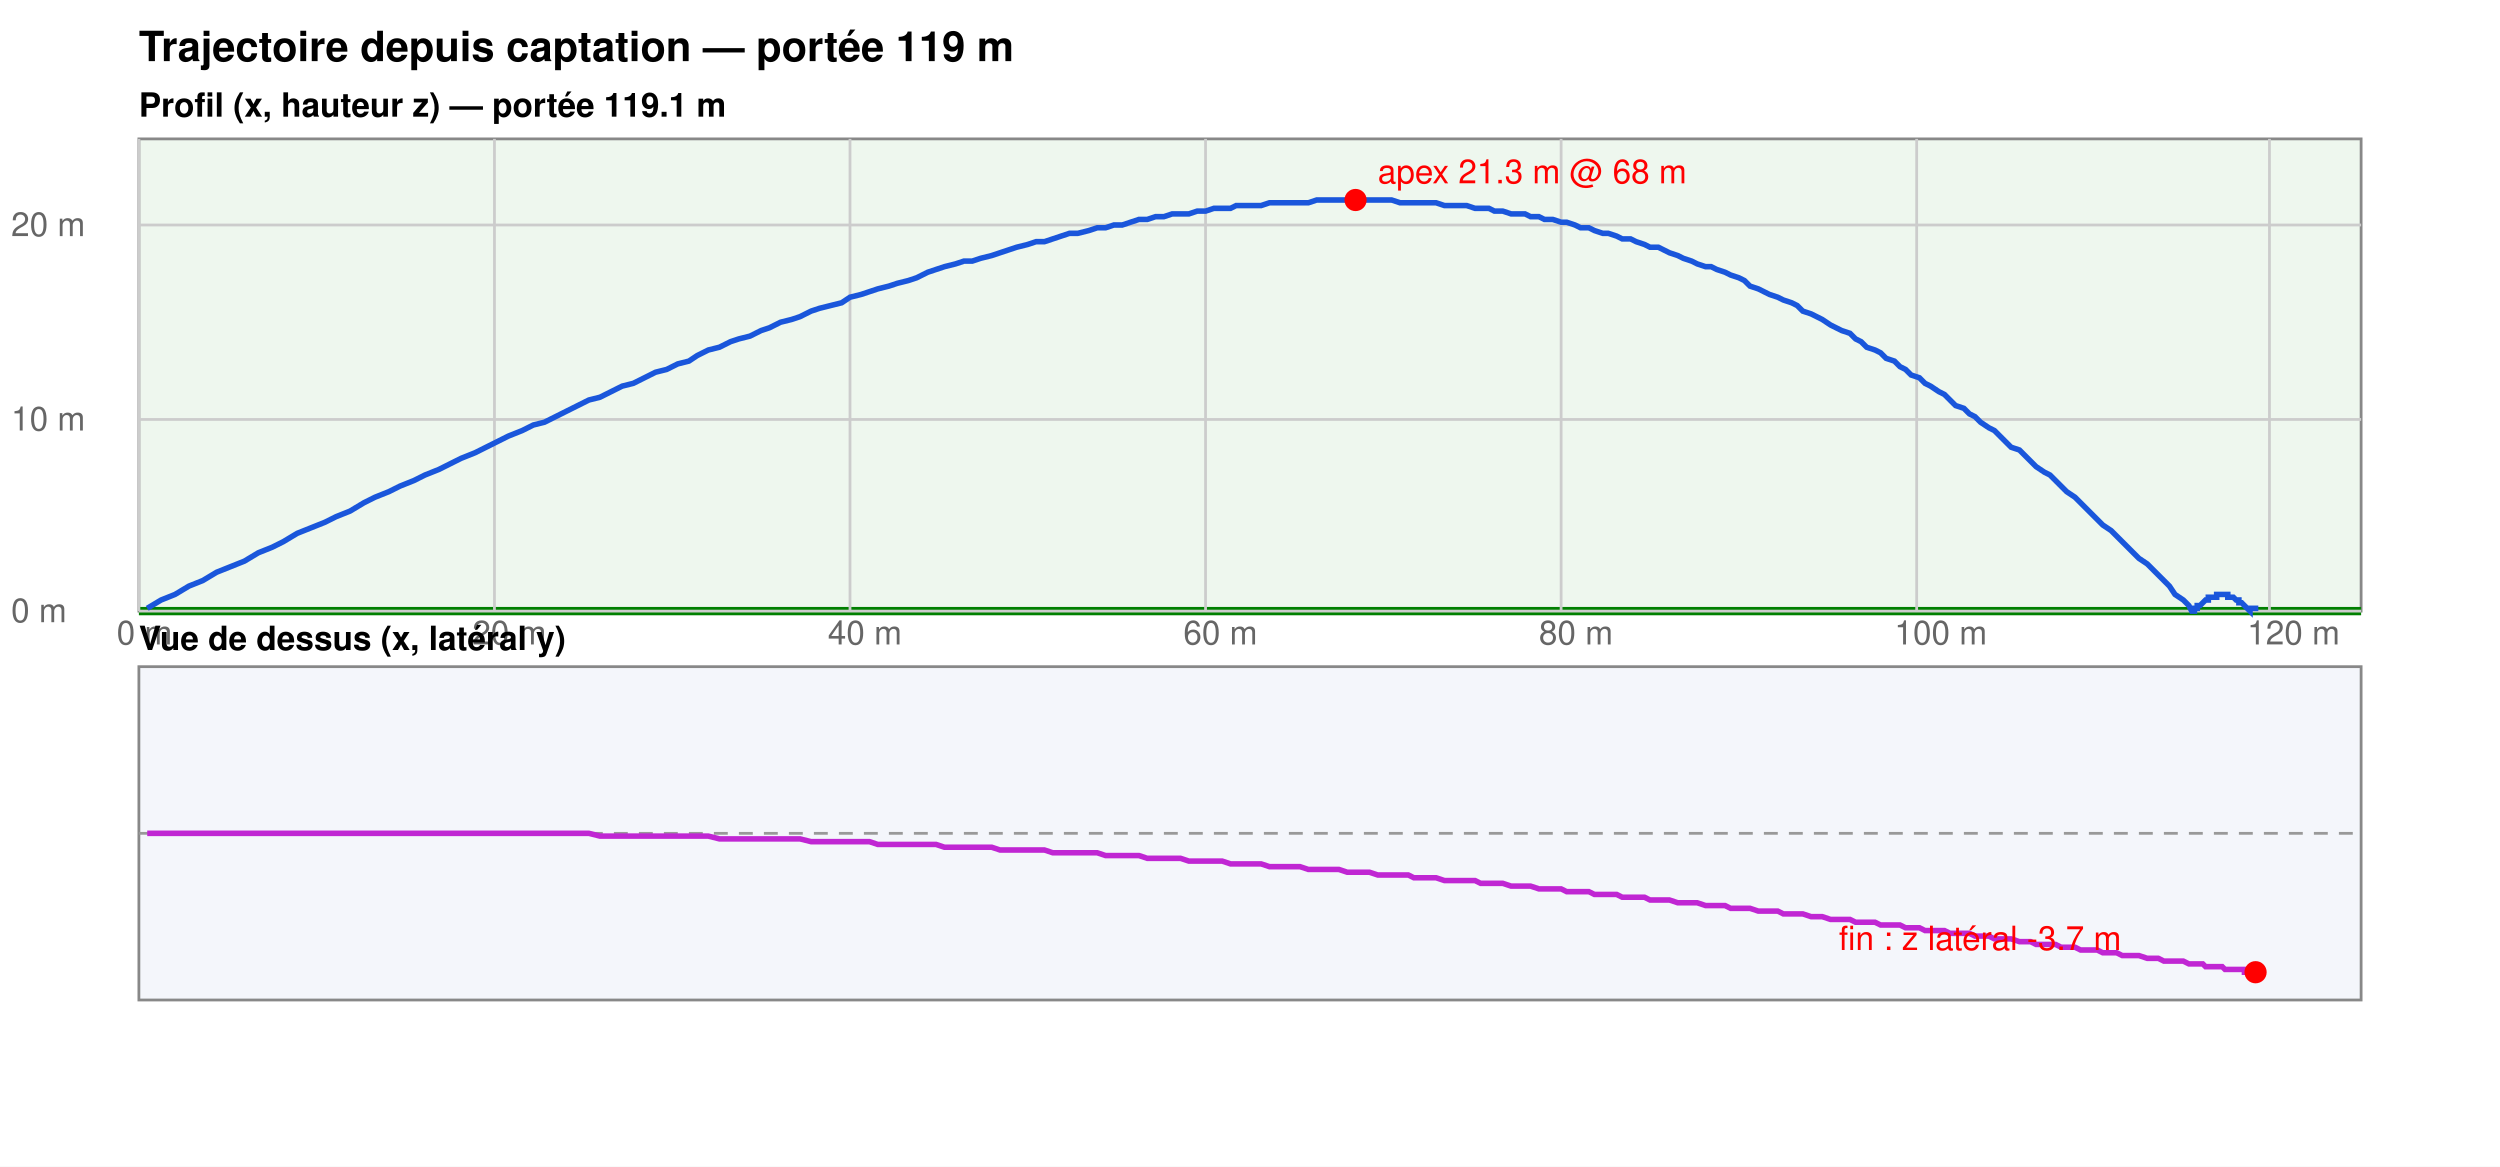
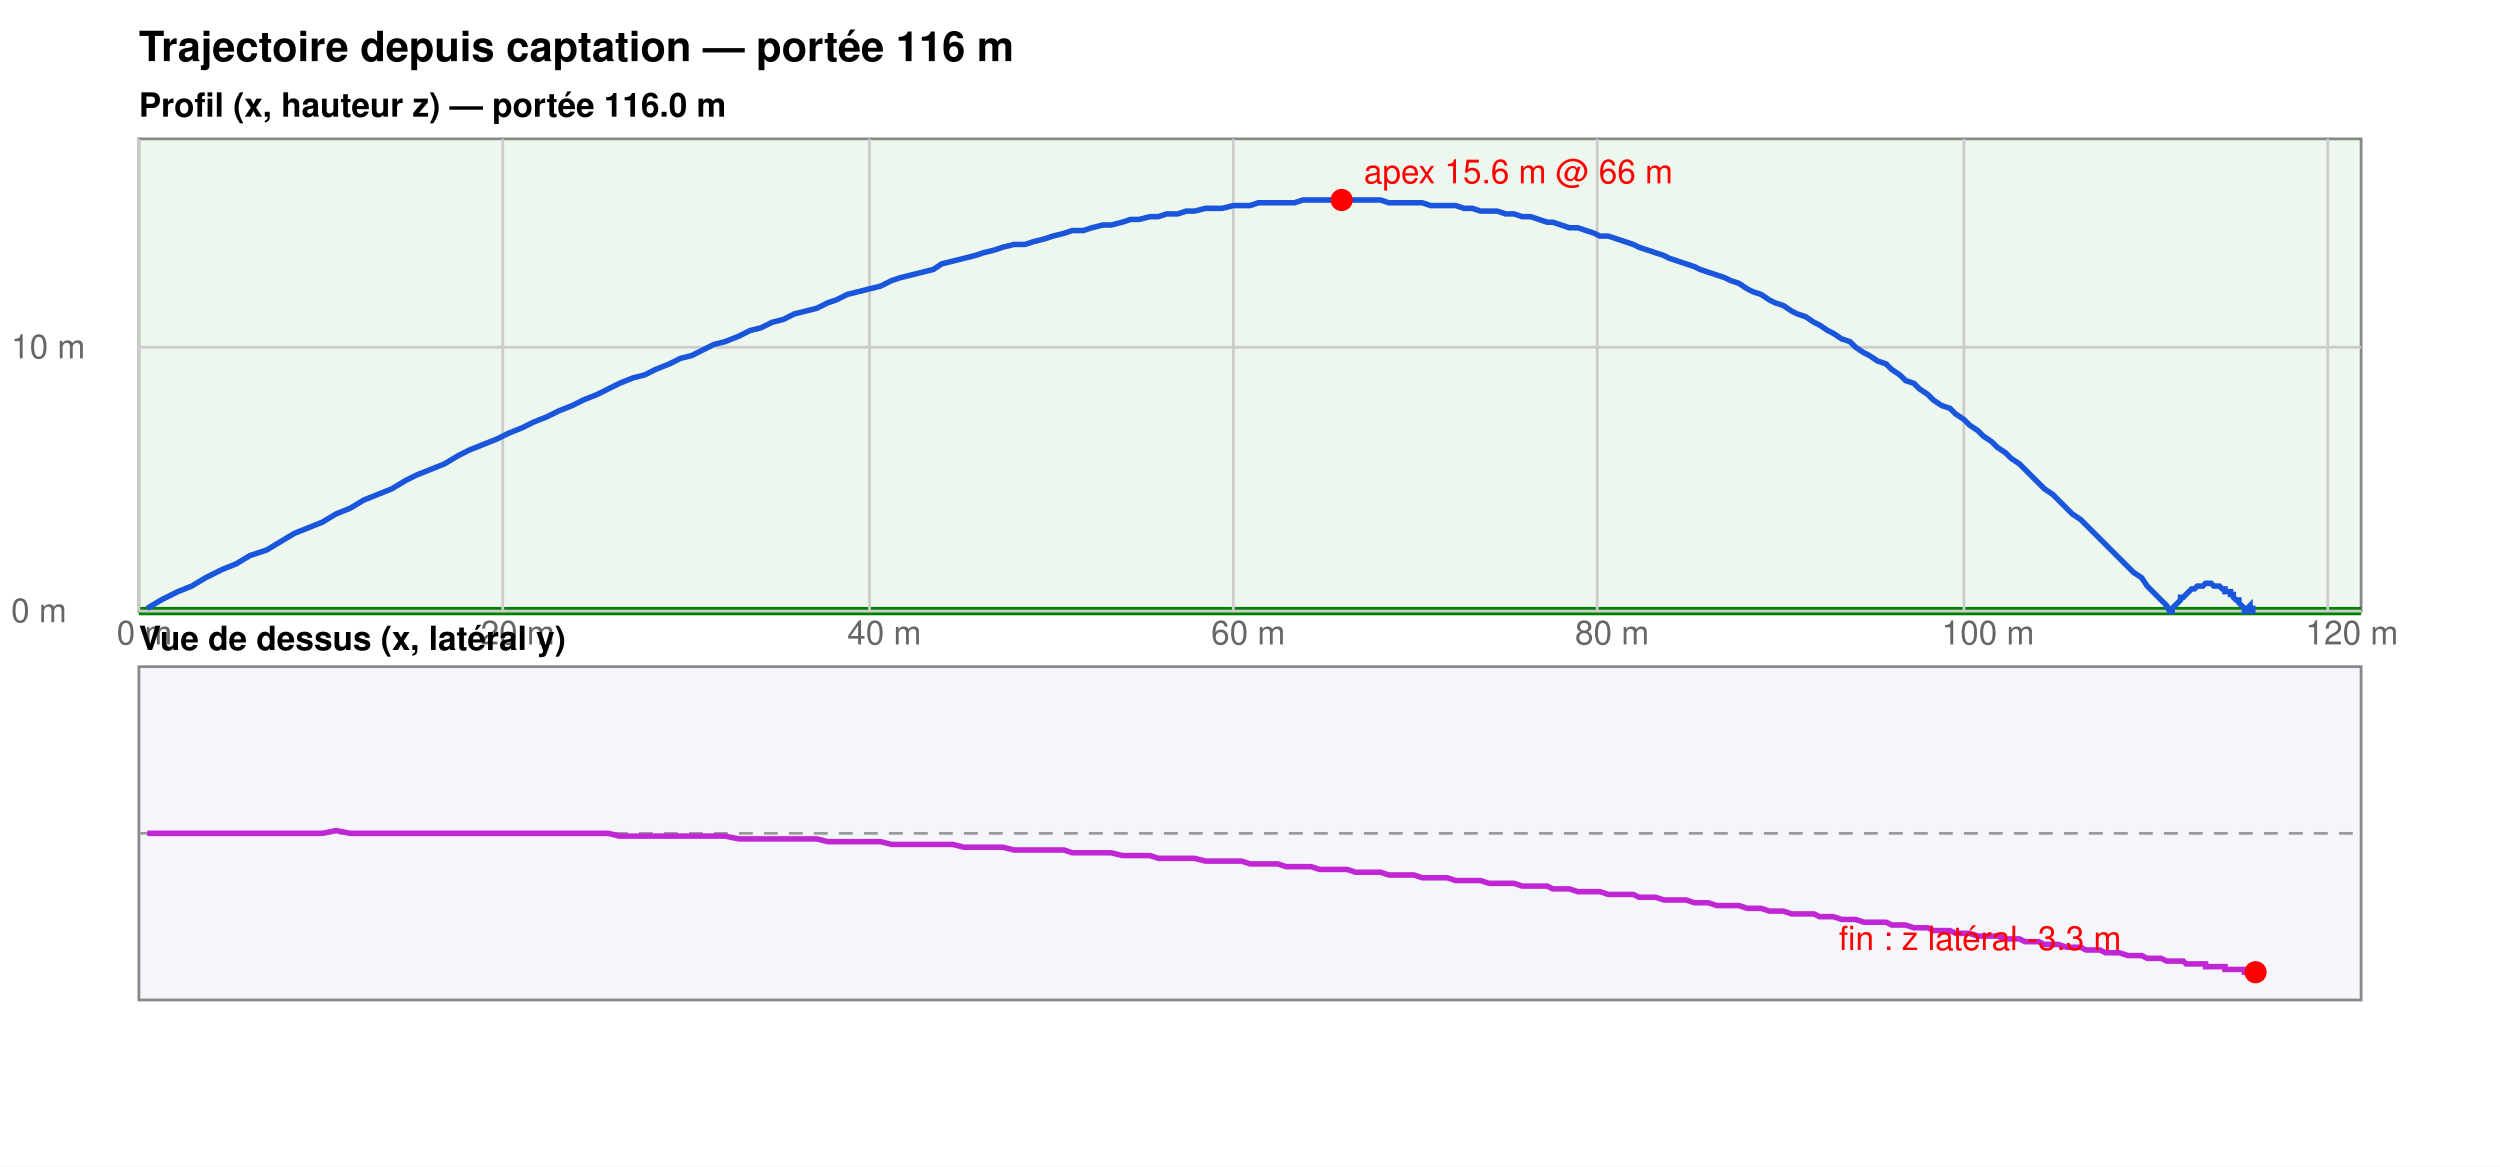
<svg xmlns="http://www.w3.org/2000/svg" width="900" height="420" font-family="Helvetica" font-size="12">
  <rect width="900" height="420" fill="white" />
-   <text x="50" y="22" font-size="15" font-weight="bold">Trajectoire depuis captation — portée 119 m</text>
+   <text x="50" y="22" font-size="15" font-weight="bold">Trajectoire depuis captation — portée 116 m</text>
  <rect x="50" y="50" width="800" height="170" fill="#eef7ee" stroke="#888" />
  <line x1="50" y1="220" x2="850" y2="220" stroke="green" stroke-width="3" />
  <line x1="50" y1="220" x2="50" y2="50" stroke="#ccc" />
  <text x="42" y="232" fill="#666">0 m</text>
-   <line x1="178" y1="220" x2="178" y2="50" stroke="#ccc" />
-   <text x="170" y="232" fill="#666">20 m</text>
-   <line x1="306" y1="220" x2="306" y2="50" stroke="#ccc" />
-   <text x="298" y="232" fill="#666">40 m</text>
-   <line x1="434" y1="220" x2="434" y2="50" stroke="#ccc" />
-   <text x="426" y="232" fill="#666">60 m</text>
-   <line x1="562" y1="220" x2="562" y2="50" stroke="#ccc" />
-   <text x="554" y="232" fill="#666">80 m</text>
-   <line x1="690" y1="220" x2="690" y2="50" stroke="#ccc" />
-   <text x="682" y="232" fill="#666">100 m</text>
-   <line x1="817" y1="220" x2="817" y2="50" stroke="#ccc" />
-   <text x="809" y="232" fill="#666">120 m</text>
+   <line x1="181" y1="220" x2="181" y2="50" stroke="#ccc" />
+   <text x="173" y="232" fill="#666">20 m</text>
+   <line x1="313" y1="220" x2="313" y2="50" stroke="#ccc" />
+   <text x="305" y="232" fill="#666">40 m</text>
+   <line x1="444" y1="220" x2="444" y2="50" stroke="#ccc" />
+   <text x="436" y="232" fill="#666">60 m</text>
+   <line x1="575" y1="220" x2="575" y2="50" stroke="#ccc" />
+   <text x="567" y="232" fill="#666">80 m</text>
+   <line x1="707" y1="220" x2="707" y2="50" stroke="#ccc" />
+   <text x="699" y="232" fill="#666">100 m</text>
+   <line x1="838" y1="220" x2="838" y2="50" stroke="#ccc" />
+   <text x="830" y="232" fill="#666">120 m</text>
  <line x1="50" y1="220" x2="850" y2="220" stroke="#ccc" />
  <text x="4" y="224" fill="#666">0 m</text>
-   <line x1="50" y1="151" x2="850" y2="151" stroke="#ccc" />
-   <text x="4" y="155" fill="#666">10 m</text>
-   <line x1="50" y1="81" x2="850" y2="81" stroke="#ccc" />
-   <text x="4" y="85" fill="#666">20 m</text>
-   <polyline fill="none" stroke="#1a56db" stroke-width="2" points="53,219 58,216 63,214 68,211 73,209 78,206 83,204 88,202 93,199 98,197 102,195 107,192 112,190 117,188 121,186 126,184 131,181 135,179 140,177 144,175 149,173 153,171 158,169 162,167 166,165 171,163 175,161 179,159 183,157 188,155 192,153 196,152 200,150 204,148 208,146 212,144 216,143 220,141 224,139 228,138 232,136 236,134 240,133 244,131 248,130 251,128 255,126 259,125 263,123 266,122 270,121 274,119 277,118 281,116 285,115 288,114 292,112 295,111 299,110 303,109 306,107 310,106 313,105 316,104 320,103 323,102 327,101 330,100 334,98 337,97 340,96 344,95 347,94 350,94 353,93 357,92 360,91 363,90 366,89 370,88 373,87 376,87 379,86 382,85 385,84 388,84 392,83 395,82 398,82 401,81 404,81 407,80 410,79 413,79 416,78 419,78 422,77 425,77 428,77 431,76 434,76 437,75 440,75 443,75 445,74 448,74 451,74 454,74 457,73 460,73 463,73 465,73 468,73 471,73 474,72 477,72 479,72 482,72 485,72 488,72 490,72 493,72 496,72 499,72 501,72 504,73 507,73 509,73 512,73 515,73 517,73 520,74 523,74 525,74 528,74 531,75 533,75 536,75 538,76 541,76 544,77 546,77 549,77 551,78 554,78 556,79 559,79 562,80 564,80 567,81 569,82 572,82 574,83 577,84 579,84 582,85 584,86 587,86 589,87 592,88 594,89 597,89 599,90 601,91 604,92 606,93 609,94 611,95 614,96 616,96 618,97 621,98 623,99 626,100 628,101 630,103 633,104 635,105 637,106 640,107 642,108 645,109 647,110 649,112 652,113 654,114 656,115 659,117 661,118 663,119 666,120 668,122 670,123 672,125 675,126 677,127 679,129 682,130 684,132 686,133 688,135 691,136 693,138 695,139 698,141 700,142 702,144 704,146 707,147 709,149 711,150 713,152 716,154 718,155 720,157 722,159 724,161 727,162 729,164 731,166 733,168 736,170 738,171 740,173 742,175 744,177 747,179 749,181 751,183 753,185 755,187 757,189 760,191 762,193 764,195 766,197 768,199 770,201 773,203 775,205 777,207 779,209 781,211 783,214 786,216 788,218 789,220 790,220 790,219 791,219 791,218 792,218 792,218 793,217 793,217 794,216 794,216 795,216 795,215 796,215 796,215 797,215 797,215 798,215 798,214 799,214 799,214 799,214 800,214 800,214 801,214 801,214 802,214 802,215 803,215 803,215 804,215 804,215 805,216 805,216 806,216 806,217 807,217 807,217 808,218 808,218 809,219 809,219 810,220 810,220 810,220 810,220 810,219 810,219 810,219 811,219 811,219 811,219 811,219 811,219 811,219 811,219 811,219 812,219 812,220 812,220 812,220 812,220 812,220 812,220 812,220 812,220 812,220 812,220 812,220 812,220 812,220 812,220 812,220 812,220 812,220 812,220 812,220 812,220 812,220 812,220 812,220 812,220 812,220 812,220 812,220 812,220 812,220 812,220 812,220 812,220 812,220 812,220 812,220 812,220 812,220 812,220 812,220 812,220 812,220 812,220 812,220 812,220 812,220 812,220 812,220 812,220 812,220 812,220 812,220 812,220 812,220 812,220 812,220 812,220 812,220 812,220 812,220 812,220 812,220 812,220 812,220 812,220 812,220 812,220 812,220 812,220 812,220 812,220 812,220 812,220 812,220 812,220 812,220 812,220 812,220 812,220 812,220 812,220 812,220 812,220 812,220 812,220 812,220 812,220 812,220 812,220 812,220 812,220 812,220 812,220 812,220 812,220 812,220 812,220 812,220 812,220 812,220 812,220 812,220 812,220 812,220 812,220 812,220 812,220 812,220 812,220 812,220 812,220 812,220 812,220 812,220 812,220 812,220 812,220 812,220 812,220 812,220 812,220 812,220 812,220 812,220 812,220 812,220 812,220 812,220 812,220 812,220 812,220 812,220 812,220 812,220 812,220 812,220 812,220 812,220 812,220 812,220 812,220 812,220 812,220 812,220 812,220 812,220 812,220 812,220 812,220 812,220 812,220 812,220 812,220 812,220 812,220 812,220 812,220 812,220 812,220 812,220 812,220 812,220 812,220 812,220 812,220 812,220 812,220 812,220 812,220 812,220 812,220 812,220 812,220 812,220 812,220 812,220 812,220 812,220 812,220 812,220 812,220 812,220 812,220 812,220 812,220 812,220 812,220 812,220 812,220 812,220 812,220 812,220 812,220 812,220 812,220 812,220 812,220 812,220 812,220 812,220 812,220 812,220 812,220 812,220 812,220 812,220 812,220 812,220 812,220 812,220 812,220 812,220 812,220 812,220 812,220 812,220 812,220 812,220 812,220 812,220 812,220 812,220 812,220 812,220 812,220 812,220 812,220 812,220 812,220 812,220 812,220 812,220 812,220 812,220 812,220 812,220 812,220 812,220 812,220 812,220 812,220 812,220 812,220 812,220 812,220 812,220 812,220 812,220 812,220 812,220 812,220 812,220 812,220 812,220 812,220 812,220 812,220 812,220 812,220 812,220 812,220 812,220 812,220 812,220 812,220 812,220 812,220 812,220 812,220 812,220 812,220 812,220 812,220 812,220 812,220 812,220 812,220 812,220 812,220 812,220 812,220 812,220 812,220 812,220 812,220 812,220 812,220 812,220 812,220 812,220 812,220 812,220 812,220 812,220 812,220 812,220 812,220 812,220 812,220 812,220 812,220 812,220 812,220 812,220 812,220 812,220 812,220 812,220 812,220 812,220 812,220 812,220 812,220 812,220 812,220 812,220 812,220 812,220 812,220 812,220 812,220 812,220 812,220 812,220 812,220 812,220 812,220 812,220 812,220 812,220 812,220 812,220 812,220 812,220 812,220 812,220 812,220 812,220 812,220 812,220 812,220 812,220 812,220 812,220 812,220 812,220 812,220 812,220 812,220 812,220 812,220 812,220 812,220 812,220 812,220 812,220 812,220 812,220 812,220 812,220 812,220 812,220 812,220 812,220 812,220 812,220 812,220 812,220 812,220 812,220 812,220 812,220 812,220 812,220 812,220 812,220 812,220 812,220 812,220 812,220 812,220 812,220 812,220 812,220 812,220 812,220 812,220 812,220 812,220 812,220 812,220 812,220 812,220 812,220 812,220 812,220 812,220 812,220 812,220 812,220 812,220 812,220 812,220 812,220 812,220 812,220 812,220 812,220 812,220 812,220 812,220 812,220 812,220 812,220 812,220 812,220 812,220 812,220 812,220 812,220 812,220 812,220 812,220 812,220 812,220 812,220 812,220 812,220 812,220 812,220 812,220 812,220 812,220 812,220 812,220 812,220 812,220 812,220 812,220 812,220 812,220 812,220 812,220 812,220 812,220 812,220 812,220 812,220 812,220 812,220 812,220 812,220 812,220 812,220 812,220 812,220 812,220 812,220 812,220 812,220 812,220 812,220 812,220 812,220 812,220 812,220 812,220 812,220 812,220 812,220 812,220 812,220 812,220 812,220 812,220 812,220 812,220 812,220 812,220 812,220 812,220 812,220 812,220 812,220 812,220 812,220 812,220 812,220 812,220 812,220 812,220 812,220 812,220 812,220 812,220 812,220 812,220 812,220 812,220 812,220 812,220 812,220 812,220 812,220 812,220 812,220 812,220 812,220 812,220 812,220 812,220 812,220 812,220 812,220 812,220 812,220 812,220 812,220 812,220 812,220 812,220 812,220 812,220 812,220 812,220 812,220 812,220 812,220 812,220 812,220 812,220 812,220 812,220 812,220 812,220 812,220 812,220 812,220 812,220 812,220 812,220 812,220 812,220 812,220 812,220 812,220 812,220 812,220 812,220 812,220 812,220 812,220 812,220 812,220 812,220 812,220 812,220 812,220 812,220 812,220 812,220 812,220 812,220 812,220 812,220 812,220 812,220 812,220 812,220 812,220 812,220 812,220 812,220 812,220 812,220 812,220 812,220 812,220 812,220 812,220 812,220 812,220 812,220 812,220 812,220 812,220 812,220 812,220 812,220 812,220 812,220 812,220 812,220 812,220 812,220 812,220 812,220 812,220 812,220 812,220 812,220 812,220 812,220 812,220 812,220 812,220 812,220 812,220 812,220 812,220 812,220 812,220 812,220 812,220 812,220 812,220 812,220 812,220 812,220 812,220 812,220 812,220 812,220 812,220 812,220 812,220 812,220 812,220 812,220 812,220 812,220 812,220 812,220 812,220 812,220 812,220 812,220 812,220 812,220 812,220 812,220 812,220 812,220 812,220 812,220 812,220 812,220 812,220 812,220 812,220 812,220 812,220 812,220 812,220 812,220 812,220 812,220 812,220 812,220 812,220 812,220 812,220 812,220 812,220 812,220 812,220 812,220 812,220 812,220 812,220 812,220 812,220 812,220 812,220 812,220 812,220 812,220 812,220 812,220 812,220 812,220 812,220 812,220 812,220 812,220 812,220 812,220 812,220 812,220 812,220 812,220 812,220 812,220 812,220 812,220 812,220 812,220 812,220 812,220 812,220 812,220 812,220 812,220 812,220 812,220 812,220 812,220 812,220 812,220 812,220 812,220 812,220 812,220 812,220 812,220 812,220 812,220 812,220 812,220 812,220 812,220 812,220 812,220 812,220 812,220 812,220 812,220 812,220 812,220 812,220 812,220 812,220 812,220 812,220 812,220 812,220 812,220 812,220 812,220 812,220 812,220 812,220 812,220 812,220 812,220 812,220 812,220 812,220 812,220 812,220 812,220 812,220 812,220 812,220 812,220 812,220 812,220 812,220 812,220 812,220 812,220 812,220 812,220 812,220 812,220 812,220 812,220 812,220 812,220 812,220 812,220 812,220 812,220 812,220 812,220 812,220 812,220 812,220 812,220 812,220 812,220 812,220 812,220 812,220 812,220 812,220 812,220 812,220 812,220 812,220 812,220 812,220 812,220 812,220 812,220 812,220 812,220 812,220 812,220 812,220 812,220 812,220 812,220 812,220 812,220 812,220 812,220 812,220 812,220 812,220 812,220 812,220 812,220 812,220 812,220 812,220 812,220 812,220 812,220 812,220 812,220 812,220 812,220 812,220 812,220 812,220 812,220 812,220 812,220 812,220 812,220 812,220 812,220 812,220 812,220 812,220 812,220 812,220 812,220 812,220 812,220 812,220 812,220 812,220 812,220 812,220 812,220 812,220 812,220 812,220 812,220 812,220 812,220 812,220 812,220 812,220 812,220 812,220 812,220 812,220 812,220 812,220 812,220 812,220 812,220 812,220 812,220 812,220 812,220 812,220 812,220 812,220 812,220 812,220 812,220 812,220 812,220 812,220 812,220 812,220 812,220 812,220 812,220 812,220 812,220 812,220 812,220 812,220 812,220 812,220 812,220 812,220 812,220 812,220 812,220 812,220 812,220 812,220 812,220 812,220 812,220 812,220 812,220 812,220 812,220 " />
-   <circle cx="488" cy="72" r="4" fill="red" />
-   <text x="496" y="66" fill="red">apex 21.3 m @ 68 m</text>
-   <text x="50" y="42" font-weight="bold">Profil (x, hauteur z) — portée 119.1 m</text>
+   <line x1="50" y1="125" x2="850" y2="125" stroke="#ccc" />
+   <text x="4" y="129" fill="#666">10 m</text>
+   <polyline fill="none" stroke="#1a56db" stroke-width="2" points="53,219 58,216 64,213 69,211 74,208 80,205 85,203 90,200 96,198 101,195 106,192 111,190 116,188 121,185 126,183 131,180 136,178 141,176 146,173 150,171 155,169 160,167 165,164 169,162 174,160 179,158 183,156 188,154 192,152 197,150 201,148 206,146 210,144 215,142 219,140 223,138 228,136 232,135 236,133 241,131 245,129 249,128 253,126 257,124 261,123 266,121 270,119 274,118 278,116 282,115 286,113 290,112 294,111 298,109 301,108 305,106 309,105 313,104 317,103 321,101 324,100 328,99 332,98 336,97 339,95 343,94 347,93 351,92 354,91 358,90 361,89 365,88 369,88 372,87 376,86 379,85 383,84 386,83 390,83 393,82 397,81 400,81 404,80 407,79 410,79 414,78 417,78 420,77 424,77 427,76 430,76 434,75 437,75 440,75 444,74 447,74 450,74 453,73 456,73 460,73 463,73 466,73 469,72 472,72 475,72 479,72 482,72 485,72 488,72 491,72 494,72 497,72 500,73 503,73 506,73 509,73 512,73 515,74 518,74 521,74 524,74 527,75 530,75 533,76 536,76 539,76 542,77 545,77 548,78 551,78 554,79 557,80 559,80 562,81 565,82 568,82 571,83 574,84 576,85 579,85 582,86 585,87 588,88 590,89 593,90 596,91 599,92 601,93 604,94 607,95 610,96 612,97 615,98 618,99 621,100 623,101 626,102 629,104 631,105 634,106 637,108 639,109 642,110 645,112 647,113 650,114 653,116 655,117 658,119 660,120 663,122 666,123 668,125 671,127 673,128 676,130 679,131 681,133 684,135 686,137 689,138 691,140 694,142 696,144 699,146 702,147 704,149 707,151 709,153 712,155 714,157 717,159 719,161 722,163 724,165 727,167 729,169 732,172 734,174 736,176 739,178 741,180 744,183 746,185 749,187 751,189 754,192 756,194 758,196 761,199 763,201 766,204 768,206 771,208 773,211 775,213 778,216 780,218 781,220 782,220 782,219 783,218 784,217 784,217 785,216 785,215 786,215 787,214 787,214 788,213 788,213 789,212 790,212 790,212 791,211 791,211 792,211 793,211 793,211 794,210 794,210 795,210 796,210 796,210 797,211 797,211 798,211 798,211 799,211 800,212 800,212 801,212 801,213 802,213 803,213 803,214 804,214 804,215 805,216 806,216 806,217 807,218 807,218 808,219 808,220 809,220 809,220 809,219 809,219 809,219 809,219 809,219 810,218 810,218 810,218 810,218 810,219 810,219 811,219 811,219 811,219 811,219 811,220 811,220 811,220 811,220 811,220 811,220 811,220 811,220 812,220 812,220 812,220 812,220 812,220 812,220 812,220 812,220 812,220 812,220 812,220 812,220 812,220 812,220 812,220 812,220 812,220 812,220 812,220 812,220 812,220 812,220 812,220 812,220 812,220 812,220 812,220 812,220 812,220 812,220 812,220 812,220 812,220 812,220 812,220 812,220 812,220 812,220 812,220 812,220 812,220 812,220 812,220 812,220 812,220 812,220 812,220 812,220 812,220 812,220 812,220 812,220 812,220 812,220 812,220 " />
+   <circle cx="483" cy="72" r="4" fill="red" />
+   <text x="491" y="66" fill="red">apex 15.6 m @ 66 m</text>
+   <text x="50" y="42" font-weight="bold">Profil (x, hauteur z) — portée 116.0 m</text>
  <rect x="50" y="240" width="800" height="120" fill="#f4f6fb" stroke="#888" />
  <line x1="50" y1="300" x2="850" y2="300" stroke="#999" stroke-dasharray="5,4" />
-   <polyline fill="none" stroke="#c026d3" stroke-width="2" points="53,300 58,300 63,300 68,300 73,300 78,300 83,300 88,300 93,300 98,300 102,300 107,300 112,300 117,300 121,300 126,300 131,300 135,300 140,300 144,300 149,300 153,300 158,300 162,300 166,300 171,300 175,300 179,300 183,300 188,300 192,300 196,300 200,300 204,300 208,300 212,300 216,301 220,301 224,301 228,301 232,301 236,301 240,301 244,301 248,301 251,301 255,301 259,302 263,302 266,302 270,302 274,302 277,302 281,302 285,302 288,302 292,303 295,303 299,303 303,303 306,303 310,303 313,303 316,304 320,304 323,304 327,304 330,304 334,304 337,304 340,305 344,305 347,305 350,305 353,305 357,305 360,306 363,306 366,306 370,306 373,306 376,306 379,307 382,307 385,307 388,307 392,307 395,307 398,308 401,308 404,308 407,308 410,308 413,309 416,309 419,309 422,309 425,309 428,310 431,310 434,310 437,310 440,310 443,311 445,311 448,311 451,311 454,311 457,312 460,312 463,312 465,312 468,312 471,313 474,313 477,313 479,313 482,313 485,314 488,314 490,314 493,314 496,315 499,315 501,315 504,315 507,315 509,316 512,316 515,316 517,316 520,317 523,317 525,317 528,317 531,317 533,318 536,318 538,318 541,318 544,319 546,319 549,319 551,319 554,320 556,320 559,320 562,320 564,321 567,321 569,321 572,321 574,322 577,322 579,322 582,322 584,323 587,323 589,323 592,323 594,324 597,324 599,324 601,324 604,325 606,325 609,325 611,325 614,326 616,326 618,326 621,326 623,327 626,327 628,327 630,327 633,328 635,328 637,328 640,328 642,329 645,329 647,329 649,329 652,330 654,330 656,330 659,331 661,331 663,331 666,331 668,332 670,332 672,332 675,332 677,333 679,333 682,333 684,333 686,334 688,334 691,334 693,335 695,335 698,335 700,335 702,336 704,336 707,336 709,336 711,337 713,337 716,337 718,338 720,338 722,338 724,338 727,339 729,339 731,339 733,340 736,340 738,340 740,340 742,341 744,341 747,341 749,342 751,342 753,342 755,342 757,343 760,343 762,343 764,344 766,344 768,344 770,344 773,345 775,345 777,345 779,346 781,346 783,346 786,346 788,347 789,347 790,347 790,347 791,347 791,347 792,347 792,347 793,347 793,347 794,348 794,348 795,348 795,348 796,348 796,348 797,348 797,348 798,348 798,348 799,348 799,348 799,348 800,348 800,348 801,349 801,349 802,349 802,349 803,349 803,349 804,349 804,349 805,349 805,349 806,349 806,349 807,349 807,349 808,349 808,350 809,350 809,350 810,350 810,350 810,350 810,350 810,350 810,350 810,350 811,350 811,350 811,350 811,350 811,350 811,350 811,350 811,350 812,350 812,350 812,350 812,350 812,350 812,350 812,350 812,350 812,350 812,350 812,350 812,350 812,350 812,350 812,350 812,350 812,350 812,350 812,350 812,350 812,350 812,350 812,350 812,350 812,350 812,350 812,350 812,350 812,350 812,350 812,350 812,350 812,350 812,350 812,350 812,350 812,350 812,350 812,350 812,350 812,350 812,350 812,350 812,350 812,350 812,350 812,350 812,350 812,350 812,350 812,350 812,350 812,350 812,350 812,350 812,350 812,350 812,350 812,350 812,350 812,350 812,350 812,350 812,350 812,350 812,350 812,350 812,350 812,350 812,350 812,350 812,350 812,350 812,350 812,350 812,350 812,350 812,350 812,350 812,350 812,350 812,350 812,350 812,350 812,350 812,350 812,350 812,350 812,350 812,350 812,350 812,350 812,350 812,350 812,350 812,350 812,350 812,350 812,350 812,350 812,350 812,350 812,350 812,350 812,350 812,350 812,350 812,350 812,350 812,350 812,350 812,350 812,350 812,350 812,350 812,350 812,350 812,350 812,350 812,350 812,350 812,350 812,350 812,350 812,350 812,350 812,350 812,350 812,350 812,350 812,350 812,350 812,350 812,350 812,350 812,350 812,350 812,350 812,350 812,350 812,350 812,350 812,350 812,350 812,350 812,350 812,350 812,350 812,350 812,350 812,350 812,350 812,350 812,350 812,350 812,350 812,350 812,350 812,350 812,350 812,350 812,350 812,350 812,350 812,350 812,350 812,350 812,350 812,350 812,350 812,350 812,350 812,350 812,350 812,350 812,350 812,350 812,350 812,350 812,350 812,350 812,350 812,350 812,350 812,350 812,350 812,350 812,350 812,350 812,350 812,350 812,350 812,350 812,350 812,350 812,350 812,350 812,350 812,350 812,350 812,350 812,350 812,350 812,350 812,350 812,350 812,350 812,350 812,350 812,350 812,350 812,350 812,350 812,350 812,350 812,350 812,350 812,350 812,350 812,350 812,350 812,350 812,350 812,350 812,350 812,350 812,350 812,350 812,350 812,350 812,350 812,350 812,350 812,350 812,350 812,350 812,350 812,350 812,350 812,350 812,350 812,350 812,350 812,350 812,350 812,350 812,350 812,350 812,350 812,350 812,350 812,350 812,350 812,350 812,350 812,350 812,350 812,350 812,350 812,350 812,350 812,350 812,350 812,350 812,350 812,350 812,350 812,350 812,350 812,350 812,350 812,350 812,350 812,350 812,350 812,350 812,350 812,350 812,350 812,350 812,350 812,350 812,350 812,350 812,350 812,350 812,350 812,350 812,350 812,350 812,350 812,350 812,350 812,350 812,350 812,350 812,350 812,350 812,350 812,350 812,350 812,350 812,350 812,350 812,350 812,350 812,350 812,350 812,350 812,350 812,350 812,350 812,350 812,350 812,350 812,350 812,350 812,350 812,350 812,350 812,350 812,350 812,350 812,350 812,350 812,350 812,350 812,350 812,350 812,350 812,350 812,350 812,350 812,350 812,350 812,350 812,350 812,350 812,350 812,350 812,350 812,350 812,350 812,350 812,350 812,350 812,350 812,350 812,350 812,350 812,350 812,350 812,350 812,350 812,350 812,350 812,350 812,350 812,350 812,350 812,350 812,350 812,350 812,350 812,350 812,350 812,350 812,350 812,350 812,350 812,350 812,350 812,350 812,350 812,350 812,350 812,350 812,350 812,350 812,350 812,350 812,350 812,350 812,350 812,350 812,350 812,350 812,350 812,350 812,350 812,350 812,350 812,350 812,350 812,350 812,350 812,350 812,350 812,350 812,350 812,350 812,350 812,350 812,350 812,350 812,350 812,350 812,350 812,350 812,350 812,350 812,350 812,350 812,350 812,350 812,350 812,350 812,350 812,350 812,350 812,350 812,350 812,350 812,350 812,350 812,350 812,350 812,350 812,350 812,350 812,350 812,350 812,350 812,350 812,350 812,350 812,350 812,350 812,350 812,350 812,350 812,350 812,350 812,350 812,350 812,350 812,350 812,350 812,350 812,350 812,350 812,350 812,350 812,350 812,350 812,350 812,350 812,350 812,350 812,350 812,350 812,350 812,350 812,350 812,350 812,350 812,350 812,350 812,350 812,350 812,350 812,350 812,350 812,350 812,350 812,350 812,350 812,350 812,350 812,350 812,350 812,350 812,350 812,350 812,350 812,350 812,350 812,350 812,350 812,350 812,350 812,350 812,350 812,350 812,350 812,350 812,350 812,350 812,350 812,350 812,350 812,350 812,350 812,350 812,350 812,350 812,350 812,350 812,350 812,350 812,350 812,350 812,350 812,350 812,350 812,350 812,350 812,350 812,350 812,350 812,350 812,350 812,350 812,350 812,350 812,350 812,350 812,350 812,350 812,350 812,350 812,350 812,350 812,350 812,350 812,350 812,350 812,350 812,350 812,350 812,350 812,350 812,350 812,350 812,350 812,350 812,350 812,350 812,350 812,350 812,350 812,350 812,350 812,350 812,350 812,350 812,350 812,350 812,350 812,350 812,350 812,350 812,350 812,350 812,350 812,350 812,350 812,350 812,350 812,350 812,350 812,350 812,350 812,350 812,350 812,350 812,350 812,350 812,350 812,350 812,350 812,350 812,350 812,350 812,350 812,350 812,350 812,350 812,350 812,350 812,350 812,350 812,350 812,350 812,350 812,350 812,350 812,350 812,350 812,350 812,350 812,350 812,350 812,350 812,350 812,350 812,350 812,350 812,350 812,350 812,350 812,350 812,350 812,350 812,350 812,350 812,350 812,350 812,350 812,350 812,350 812,350 812,350 812,350 812,350 812,350 812,350 812,350 812,350 812,350 812,350 812,350 812,350 812,350 812,350 812,350 812,350 812,350 812,350 812,350 812,350 812,350 812,350 812,350 812,350 812,350 812,350 812,350 812,350 812,350 812,350 812,350 812,350 812,350 812,350 812,350 812,350 812,350 812,350 812,350 812,350 812,350 812,350 812,350 812,350 812,350 812,350 812,350 812,350 812,350 812,350 812,350 812,350 812,350 812,350 812,350 812,350 812,350 812,350 812,350 812,350 812,350 812,350 812,350 812,350 812,350 812,350 812,350 812,350 812,350 812,350 812,350 812,350 812,350 812,350 812,350 812,350 812,350 812,350 812,350 812,350 812,350 812,350 812,350 812,350 812,350 812,350 812,350 812,350 812,350 812,350 812,350 812,350 812,350 812,350 812,350 812,350 812,350 812,350 812,350 812,350 812,350 812,350 812,350 812,350 812,350 812,350 812,350 812,350 812,350 812,350 812,350 812,350 812,350 812,350 812,350 812,350 812,350 812,350 812,350 812,350 812,350 812,350 812,350 812,350 812,350 812,350 812,350 812,350 812,350 812,350 812,350 812,350 812,350 812,350 812,350 812,350 812,350 812,350 812,350 812,350 812,350 812,350 812,350 812,350 812,350 812,350 812,350 812,350 812,350 812,350 812,350 812,350 812,350 812,350 812,350 812,350 812,350 812,350 812,350 812,350 812,350 812,350 812,350 812,350 812,350 812,350 812,350 812,350 812,350 812,350 812,350 812,350 812,350 812,350 812,350 812,350 812,350 812,350 812,350 812,350 812,350 812,350 812,350 812,350 812,350 812,350 812,350 812,350 812,350 812,350 812,350 812,350 812,350 812,350 812,350 812,350 812,350 812,350 812,350 812,350 812,350 812,350 812,350 812,350 812,350 812,350 812,350 812,350 812,350 812,350 812,350 812,350 812,350 812,350 812,350 812,350 812,350 812,350 812,350 812,350 812,350 812,350 812,350 812,350 812,350 812,350 812,350 812,350 812,350 812,350 812,350 812,350 812,350 812,350 812,350 812,350 812,350 812,350 812,350 812,350 812,350 812,350 812,350 812,350 812,350 812,350 812,350 812,350 812,350 812,350 812,350 812,350 812,350 812,350 812,350 812,350 812,350 812,350 812,350 812,350 812,350 812,350 812,350 812,350 812,350 812,350 812,350 812,350 812,350 812,350 812,350 812,350 812,350 812,350 812,350 812,350 812,350 812,350 812,350 812,350 812,350 812,350 812,350 812,350 " />
+   <polyline fill="none" stroke="#c026d3" stroke-width="2" points="53,300 58,300 64,300 69,300 74,300 80,300 85,300 90,300 96,300 101,300 106,300 111,300 116,300 121,299 126,300 131,300 136,300 141,300 146,300 150,300 155,300 160,300 165,300 169,300 174,300 179,300 183,300 188,300 192,300 197,300 201,300 206,300 210,300 215,300 219,300 223,301 228,301 232,301 236,301 241,301 245,301 249,301 253,301 257,301 261,301 266,302 270,302 274,302 278,302 282,302 286,302 290,302 294,302 298,303 301,303 305,303 309,303 313,303 317,303 321,304 324,304 328,304 332,304 336,304 339,304 343,304 347,305 351,305 354,305 358,305 361,305 365,306 369,306 372,306 376,306 379,306 383,306 386,307 390,307 393,307 397,307 400,307 404,308 407,308 410,308 414,308 417,309 420,309 424,309 427,309 430,309 434,310 437,310 440,310 444,310 447,310 450,311 453,311 456,311 460,311 463,312 466,312 469,312 472,312 475,313 479,313 482,313 485,313 488,314 491,314 494,314 497,314 500,315 503,315 506,315 509,315 512,316 515,316 518,316 521,316 524,317 527,317 530,317 533,317 536,318 539,318 542,318 545,318 548,319 551,319 554,319 557,319 559,320 562,320 565,320 568,321 571,321 574,321 576,321 579,322 582,322 585,322 588,322 590,323 593,323 596,323 599,324 601,324 604,324 607,324 610,325 612,325 615,325 618,326 621,326 623,326 626,326 629,327 631,327 634,327 637,328 639,328 642,328 645,329 647,329 650,329 653,329 655,330 658,330 660,330 663,331 666,331 668,331 671,332 673,332 676,332 679,332 681,333 684,333 686,333 689,334 691,334 694,334 696,335 699,335 702,335 704,336 707,336 709,336 712,337 714,337 717,337 719,337 722,338 724,338 727,338 729,339 732,339 734,339 736,340 739,340 741,340 744,341 746,341 749,341 751,342 754,342 756,342 758,343 761,343 763,343 766,344 768,344 771,344 773,345 775,345 778,345 780,346 781,346 782,346 782,346 783,346 784,346 784,346 785,346 785,346 786,346 787,347 787,347 788,347 788,347 789,347 790,347 790,347 791,347 791,347 792,347 793,347 793,347 794,347 794,348 795,348 796,348 796,348 797,348 797,348 798,348 798,348 799,348 800,348 800,348 801,348 801,349 802,349 803,349 803,349 804,349 804,349 805,349 806,349 806,349 807,349 807,349 808,349 808,350 809,350 809,350 809,350 809,350 809,350 809,350 809,350 810,350 810,350 810,350 810,350 810,350 810,350 811,350 811,350 811,350 811,350 811,350 811,350 811,350 811,350 811,350 811,350 811,350 811,350 812,350 812,350 812,350 812,350 812,350 812,350 812,350 812,350 812,350 812,350 812,350 812,350 812,350 812,350 812,350 812,350 812,350 812,350 812,350 812,350 812,350 812,350 812,350 812,350 812,350 812,350 812,350 812,350 812,350 812,350 812,350 812,350 812,350 812,350 812,350 812,350 812,350 812,350 812,350 812,350 812,350 812,350 812,350 812,350 812,350 812,350 812,350 812,350 812,350 812,350 812,350 812,350 812,350 812,350 812,350 " />
  <circle cx="812" cy="350" r="4" fill="red" />
-   <text x="662" y="342" fill="red">fin : z latéral -3.7 m</text>
+   <text x="662" y="342" fill="red">fin : z latéral -3.3 m</text>
  <text x="50" y="234" font-weight="bold">Vue de dessus (x, latéral y)</text>
</svg>
